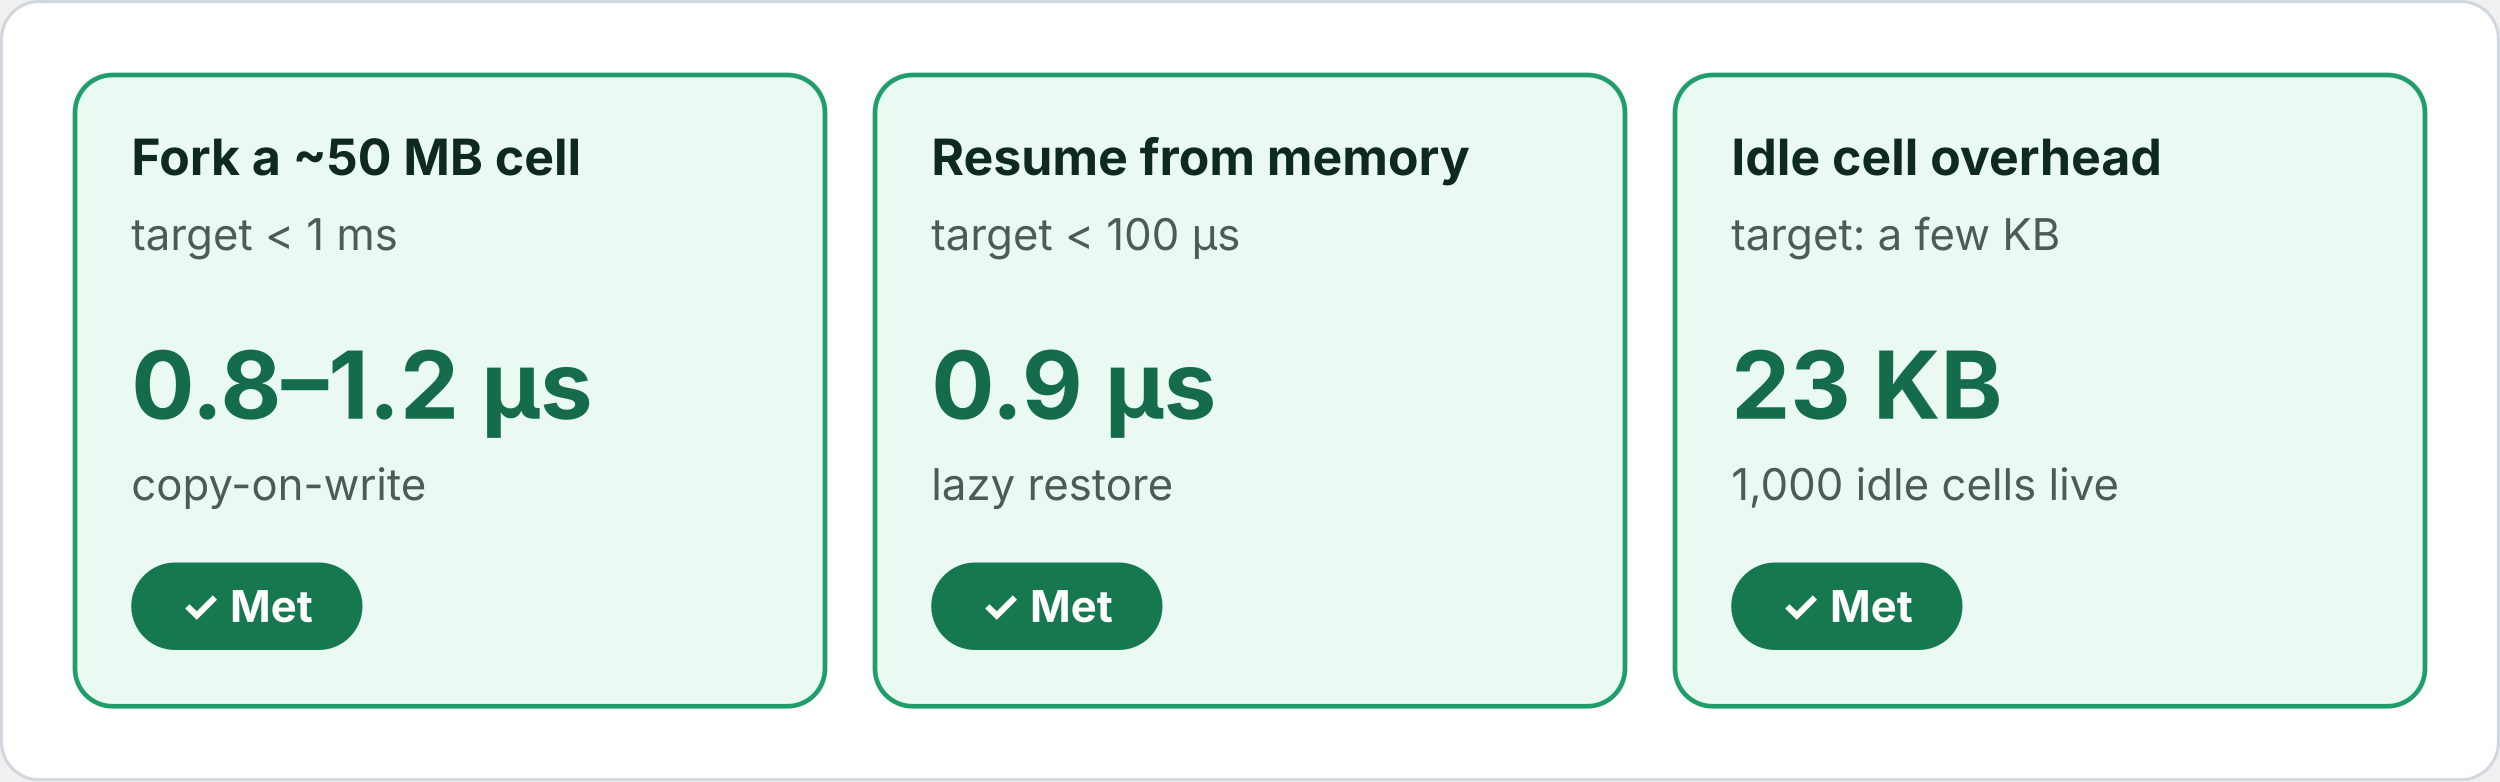
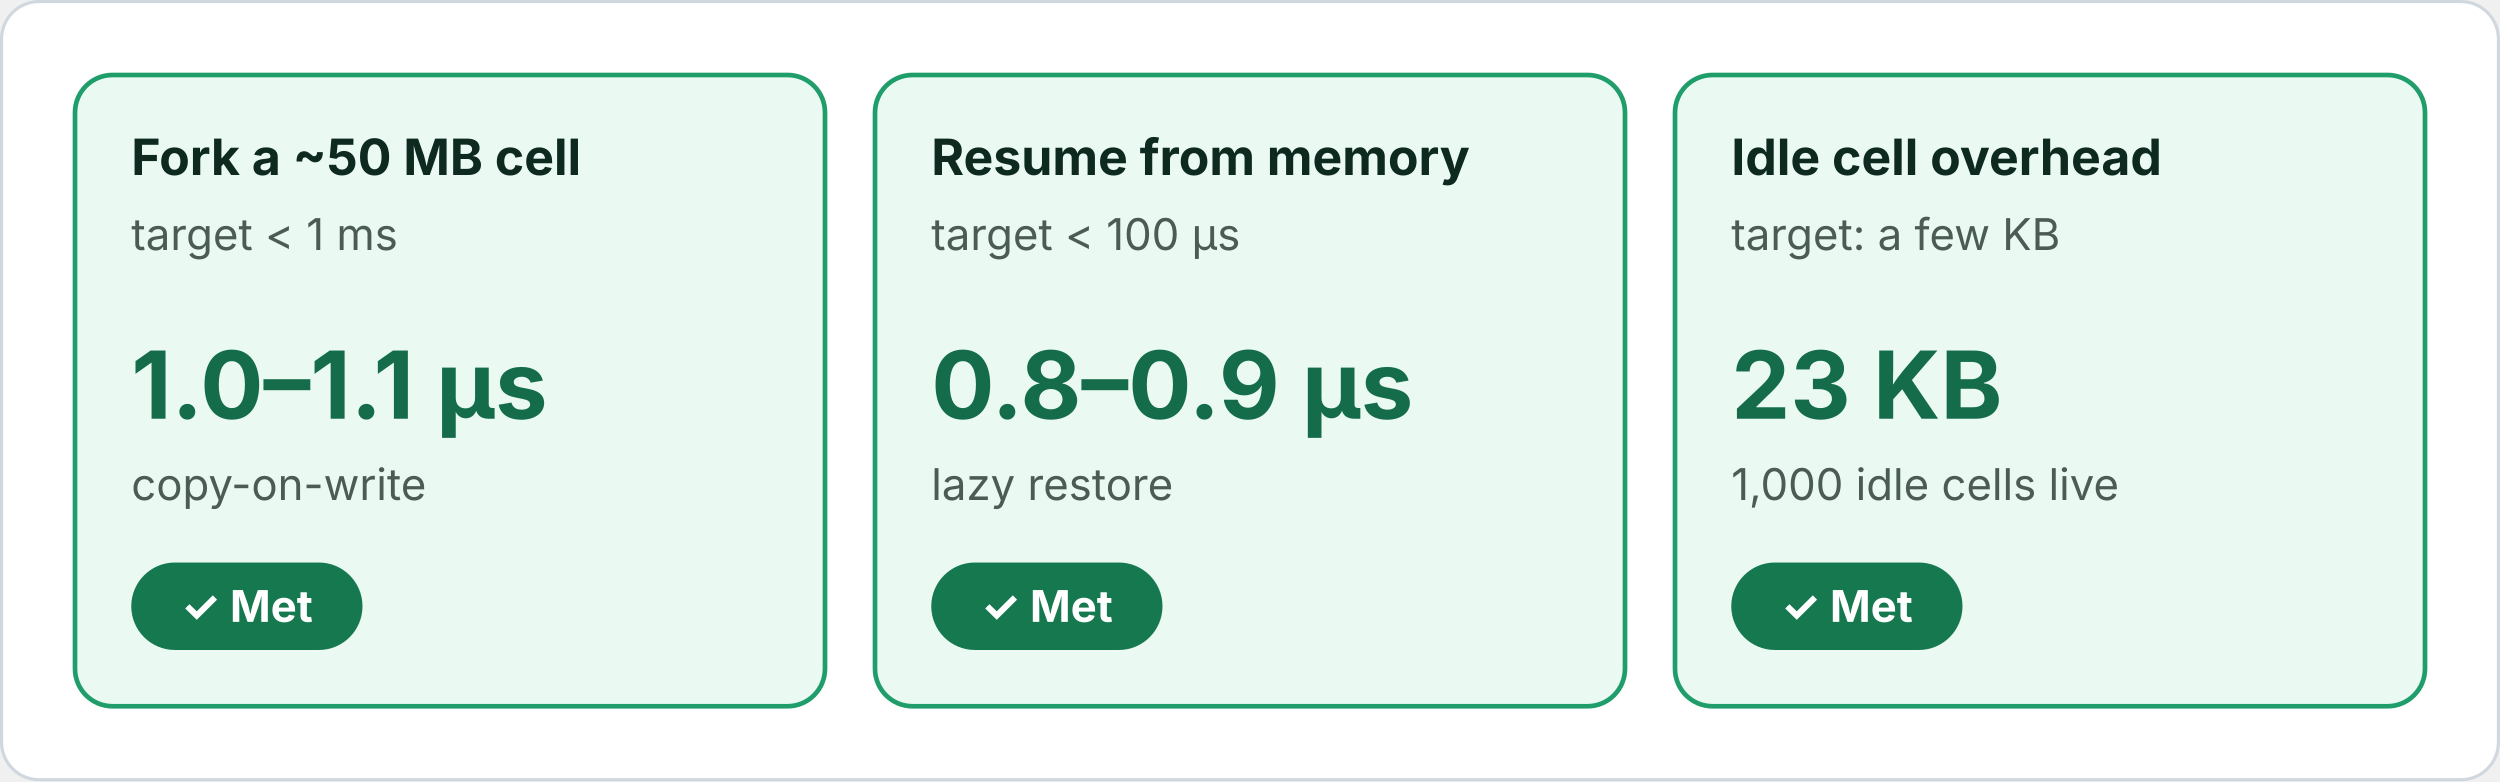
<svg xmlns="http://www.w3.org/2000/svg" viewBox="0 0 800 250" width="800" height="250" role="img" font-family="Inter, -apple-system, Segoe UI, Helvetica, Arial, sans-serif">
  <defs>
    <marker id="a" viewBox="0 0 10 10" refX="9" refY="5" markerWidth="7" markerHeight="7" orient="auto-start-reverse">
      <path d="M0 0L10 5L0 10z" fill="#57706a" />
    </marker>
  </defs>
  <rect class="bg" x="0.5" y="0.5" width="799" height="249" rx="12" fill="#ffffff" stroke="#d0d7de" />
  <rect x="24" y="24" width="240" height="202" rx="12" fill="#eafaf2" stroke="#1f9d6b" stroke-width="1.5" />
  <text x="42" y="56" font-size="16" fill="#0e2a20" font-weight="700">Fork a ~50 MB cell</text>
  <text x="42" y="80" font-size="14" fill="#4b5c55">target &lt; 1 ms</text>
-   <text x="42" y="134" font-size="30" fill="#146c4a" font-weight="700">0.8–1.2 µs</text>
+   <text x="42" y="134" font-size="30" fill="#146c4a" font-weight="700">1.0–1.1 µs</text>
  <text x="42" y="160" font-size="14" fill="#4b5c55">copy-on-write</text>
  <rect x="42" y="180" width="74" height="28" rx="14" fill="#16784f" stroke="#16784f" stroke-width="0" />
  <text x="79" y="199" font-size="14" fill="#ffffff" font-weight="700" text-anchor="middle">✓ Met</text>
  <rect x="280" y="24" width="240" height="202" rx="12" fill="#eafaf2" stroke="#1f9d6b" stroke-width="1.5" />
  <text x="298" y="56" font-size="16" fill="#0e2a20" font-weight="700">Resume from memory</text>
  <text x="298" y="80" font-size="14" fill="#4b5c55">target &lt; 100 µs</text>
-   <text x="298" y="134" font-size="30" fill="#146c4a" font-weight="700">0.9 µs</text>
+   <text x="298" y="134" font-size="30" fill="#146c4a" font-weight="700">0.8–0.9 µs</text>
  <text x="298" y="160" font-size="14" fill="#4b5c55">lazy restore</text>
  <rect x="298" y="180" width="74" height="28" rx="14" fill="#16784f" stroke="#16784f" stroke-width="0" />
  <text x="335" y="199" font-size="14" fill="#ffffff" font-weight="700" text-anchor="middle">✓ Met</text>
  <rect x="536" y="24" width="240" height="202" rx="12" fill="#eafaf2" stroke="#1f9d6b" stroke-width="1.5" />
  <text x="554" y="56" font-size="16" fill="#0e2a20" font-weight="700">Idle cell overhead</text>
  <text x="554" y="80" font-size="14" fill="#4b5c55">target: a few KB</text>
  <text x="554" y="134" font-size="30" fill="#146c4a" font-weight="700">23 KB</text>
  <text x="554" y="160" font-size="14" fill="#4b5c55">1,000 idle cells live</text>
  <rect x="554" y="180" width="74" height="28" rx="14" fill="#16784f" stroke="#16784f" stroke-width="0" />
  <text x="591" y="199" font-size="14" fill="#ffffff" font-weight="700" text-anchor="middle">✓ Met</text>
</svg>
